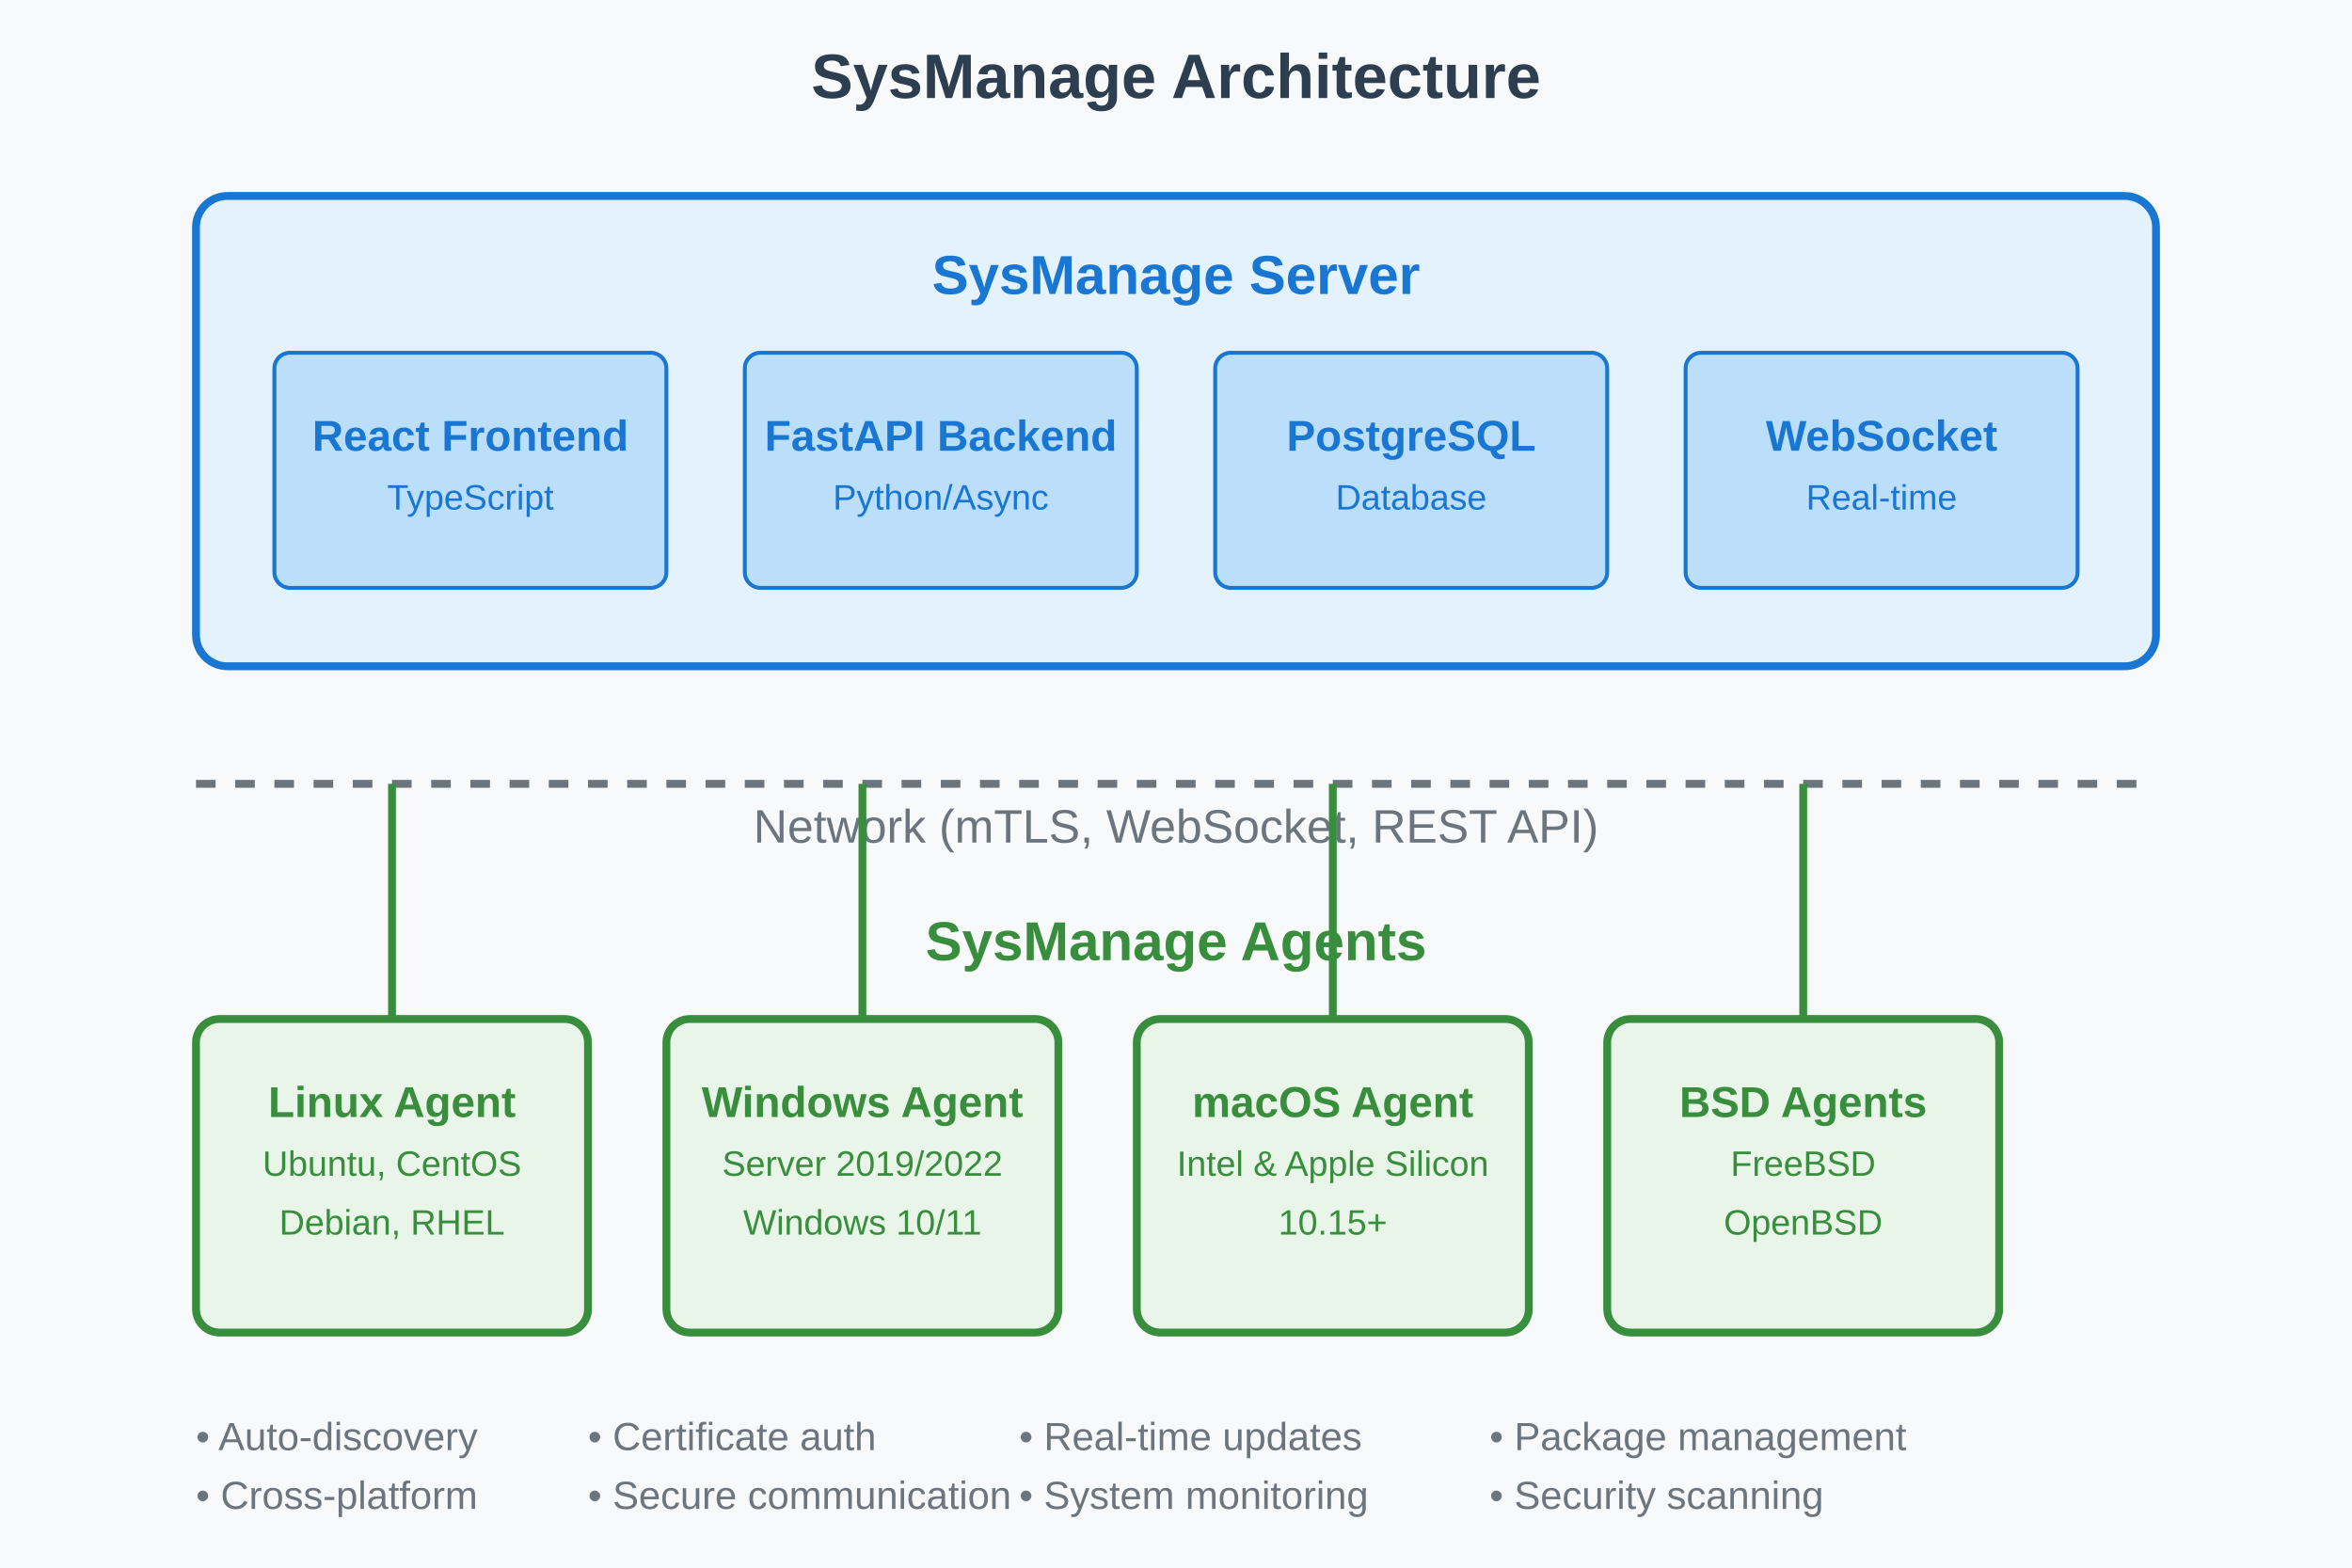
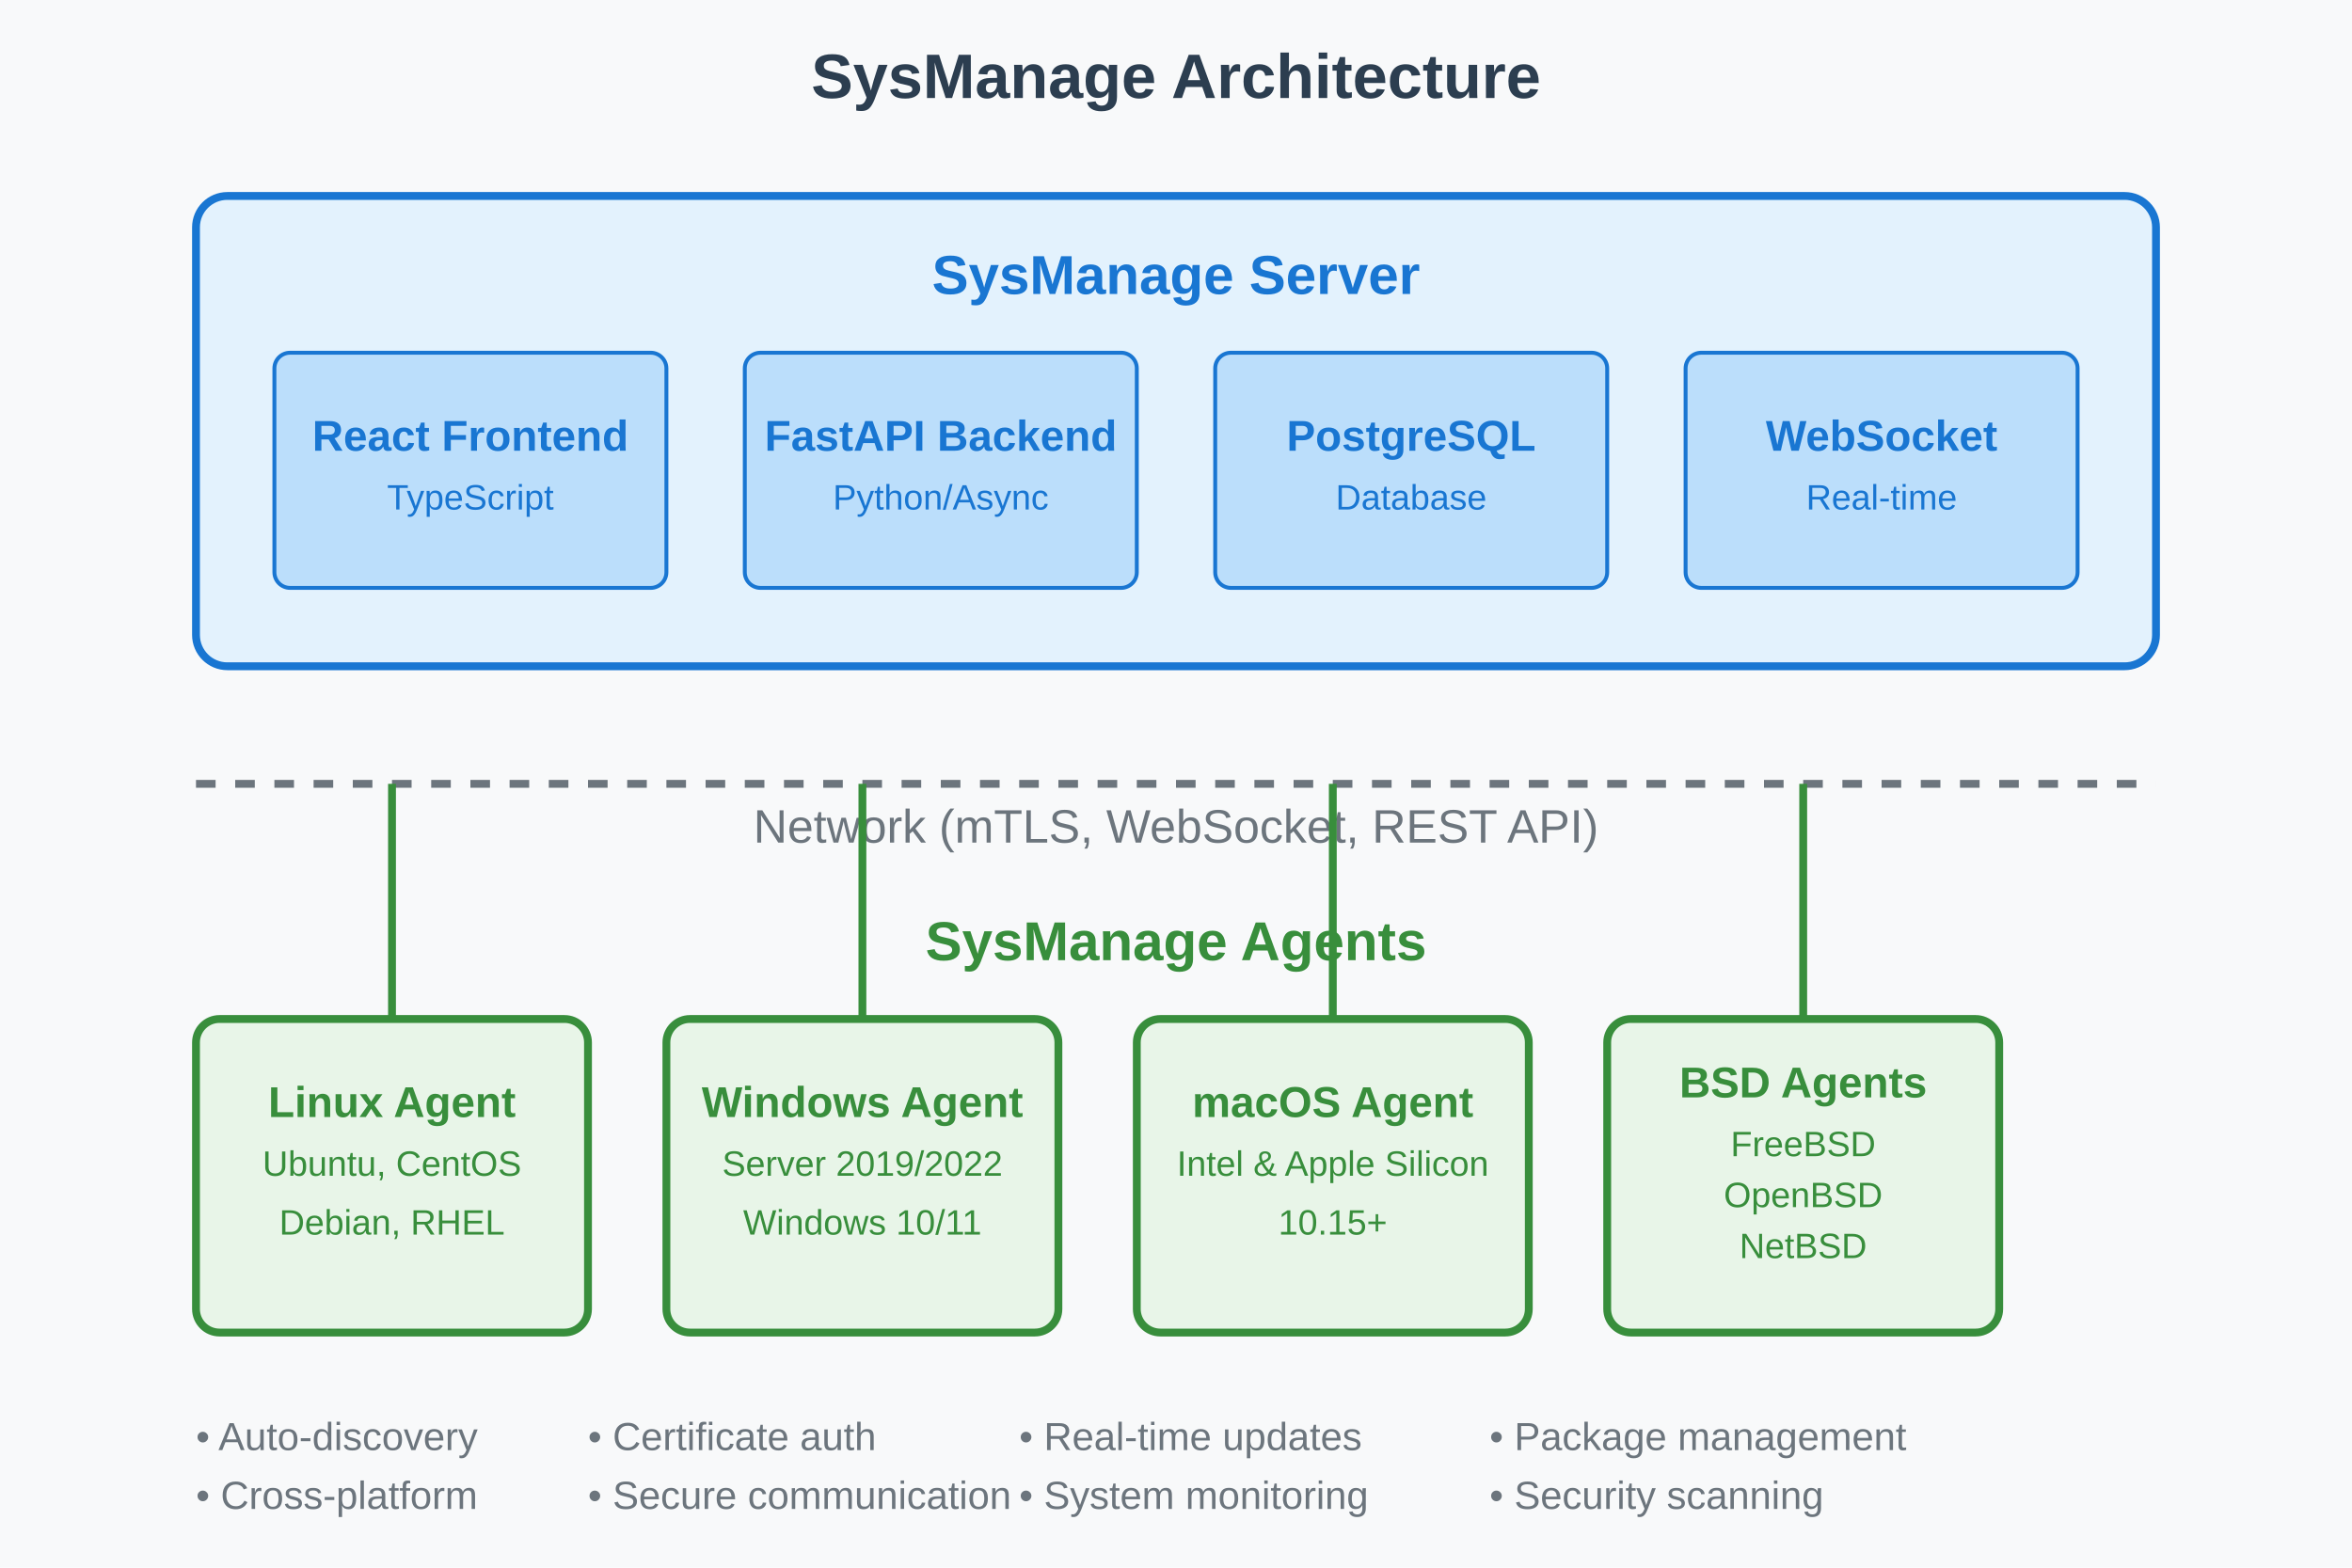
<svg xmlns="http://www.w3.org/2000/svg" width="600" height="400" viewBox="0 0 600 400" fill="none">
  <rect width="600" height="400" fill="#f8f9fa" />
  <text x="300" y="25" font-family="Arial, sans-serif" font-size="16" fill="#2c3e50" font-weight="bold" text-anchor="middle">SysManage Architecture</text>
  <rect x="50" y="50" width="500" height="120" fill="#e3f2fd" stroke="#1976d2" stroke-width="2" rx="8" />
  <text x="300" y="75" font-family="Arial, sans-serif" font-size="14" fill="#1976d2" font-weight="bold" text-anchor="middle">SysManage Server</text>
  <rect x="70" y="90" width="100" height="60" fill="#bbdefb" stroke="#1976d2" stroke-width="1" rx="4" />
  <text x="120" y="115" font-family="Arial, sans-serif" font-size="11" fill="#1976d2" text-anchor="middle" font-weight="bold">React Frontend</text>
  <text x="120" y="130" font-family="Arial, sans-serif" font-size="9" fill="#1976d2" text-anchor="middle">TypeScript</text>
  <rect x="190" y="90" width="100" height="60" fill="#bbdefb" stroke="#1976d2" stroke-width="1" rx="4" />
  <text x="240" y="115" font-family="Arial, sans-serif" font-size="11" fill="#1976d2" text-anchor="middle" font-weight="bold">FastAPI Backend</text>
  <text x="240" y="130" font-family="Arial, sans-serif" font-size="9" fill="#1976d2" text-anchor="middle">Python/Async</text>
  <rect x="310" y="90" width="100" height="60" fill="#bbdefb" stroke="#1976d2" stroke-width="1" rx="4" />
  <text x="360" y="115" font-family="Arial, sans-serif" font-size="11" fill="#1976d2" text-anchor="middle" font-weight="bold">PostgreSQL</text>
  <text x="360" y="130" font-family="Arial, sans-serif" font-size="9" fill="#1976d2" text-anchor="middle">Database</text>
  <rect x="430" y="90" width="100" height="60" fill="#bbdefb" stroke="#1976d2" stroke-width="1" rx="4" />
  <text x="480" y="115" font-family="Arial, sans-serif" font-size="11" fill="#1976d2" text-anchor="middle" font-weight="bold">WebSocket</text>
  <text x="480" y="130" font-family="Arial, sans-serif" font-size="9" fill="#1976d2" text-anchor="middle">Real-time</text>
  <line x1="50" y1="200" x2="550" y2="200" stroke="#6c757d" stroke-width="2" stroke-dasharray="5,5" />
  <text x="300" y="215" font-family="Arial, sans-serif" font-size="12" fill="#6c757d" text-anchor="middle">Network (mTLS, WebSocket, REST API)</text>
  <text x="300" y="245" font-family="Arial, sans-serif" font-size="14" fill="#388e3c" font-weight="bold" text-anchor="middle">SysManage Agents</text>
  <rect x="50" y="260" width="100" height="80" fill="#e8f5e8" stroke="#388e3c" stroke-width="2" rx="6" />
  <text x="100" y="285" font-family="Arial, sans-serif" font-size="11" fill="#388e3c" text-anchor="middle" font-weight="bold">Linux Agent</text>
  <text x="100" y="300" font-family="Arial, sans-serif" font-size="9" fill="#388e3c" text-anchor="middle">Ubuntu, CentOS</text>
  <text x="100" y="315" font-family="Arial, sans-serif" font-size="9" fill="#388e3c" text-anchor="middle">Debian, RHEL</text>
  <rect x="170" y="260" width="100" height="80" fill="#e8f5e8" stroke="#388e3c" stroke-width="2" rx="6" />
  <text x="220" y="285" font-family="Arial, sans-serif" font-size="11" fill="#388e3c" text-anchor="middle" font-weight="bold">Windows Agent</text>
  <text x="220" y="300" font-family="Arial, sans-serif" font-size="9" fill="#388e3c" text-anchor="middle">Server 2019/2022</text>
  <text x="220" y="315" font-family="Arial, sans-serif" font-size="9" fill="#388e3c" text-anchor="middle">Windows 10/11</text>
  <rect x="290" y="260" width="100" height="80" fill="#e8f5e8" stroke="#388e3c" stroke-width="2" rx="6" />
  <text x="340" y="285" font-family="Arial, sans-serif" font-size="11" fill="#388e3c" text-anchor="middle" font-weight="bold">macOS Agent</text>
  <text x="340" y="300" font-family="Arial, sans-serif" font-size="9" fill="#388e3c" text-anchor="middle">Intel &amp; Apple Silicon</text>
  <text x="340" y="315" font-family="Arial, sans-serif" font-size="9" fill="#388e3c" text-anchor="middle">10.15+</text>
  <rect x="410" y="260" width="100" height="80" fill="#e8f5e8" stroke="#388e3c" stroke-width="2" rx="6" />
-   <text x="460" y="285" font-family="Arial, sans-serif" font-size="11" fill="#388e3c" text-anchor="middle" font-weight="bold">BSD Agents</text>
-   <text x="460" y="300" font-family="Arial, sans-serif" font-size="9" fill="#388e3c" text-anchor="middle">FreeBSD</text>
-   <text x="460" y="315" font-family="Arial, sans-serif" font-size="9" fill="#388e3c" text-anchor="middle">OpenBSD</text>
+   <text x="460" y="280" font-family="Arial, sans-serif" font-size="11" fill="#388e3c" text-anchor="middle" font-weight="bold">BSD Agents</text>
+   <text x="460" y="295" font-family="Arial, sans-serif" font-size="9" fill="#388e3c" text-anchor="middle">FreeBSD</text>
+   <text x="460" y="308" font-family="Arial, sans-serif" font-size="9" fill="#388e3c" text-anchor="middle">OpenBSD</text>
+   <text x="460" y="321" font-family="Arial, sans-serif" font-size="9" fill="#388e3c" text-anchor="middle">NetBSD</text>
  <line x1="100" y1="260" x2="100" y2="200" stroke="#388e3c" stroke-width="2" />
  <line x1="220" y1="260" x2="220" y2="200" stroke="#388e3c" stroke-width="2" />
  <line x1="340" y1="260" x2="340" y2="200" stroke="#388e3c" stroke-width="2" />
  <line x1="460" y1="260" x2="460" y2="200" stroke="#388e3c" stroke-width="2" />
  <text x="50" y="370" font-family="Arial, sans-serif" font-size="10" fill="#6c757d">• Auto-discovery</text>
  <text x="150" y="370" font-family="Arial, sans-serif" font-size="10" fill="#6c757d">• Certificate auth</text>
  <text x="260" y="370" font-family="Arial, sans-serif" font-size="10" fill="#6c757d">• Real-time updates</text>
  <text x="380" y="370" font-family="Arial, sans-serif" font-size="10" fill="#6c757d">• Package management</text>
  <text x="50" y="385" font-family="Arial, sans-serif" font-size="10" fill="#6c757d">• Cross-platform</text>
  <text x="150" y="385" font-family="Arial, sans-serif" font-size="10" fill="#6c757d">• Secure communication</text>
  <text x="260" y="385" font-family="Arial, sans-serif" font-size="10" fill="#6c757d">• System monitoring</text>
  <text x="380" y="385" font-family="Arial, sans-serif" font-size="10" fill="#6c757d">• Security scanning</text>
</svg>
